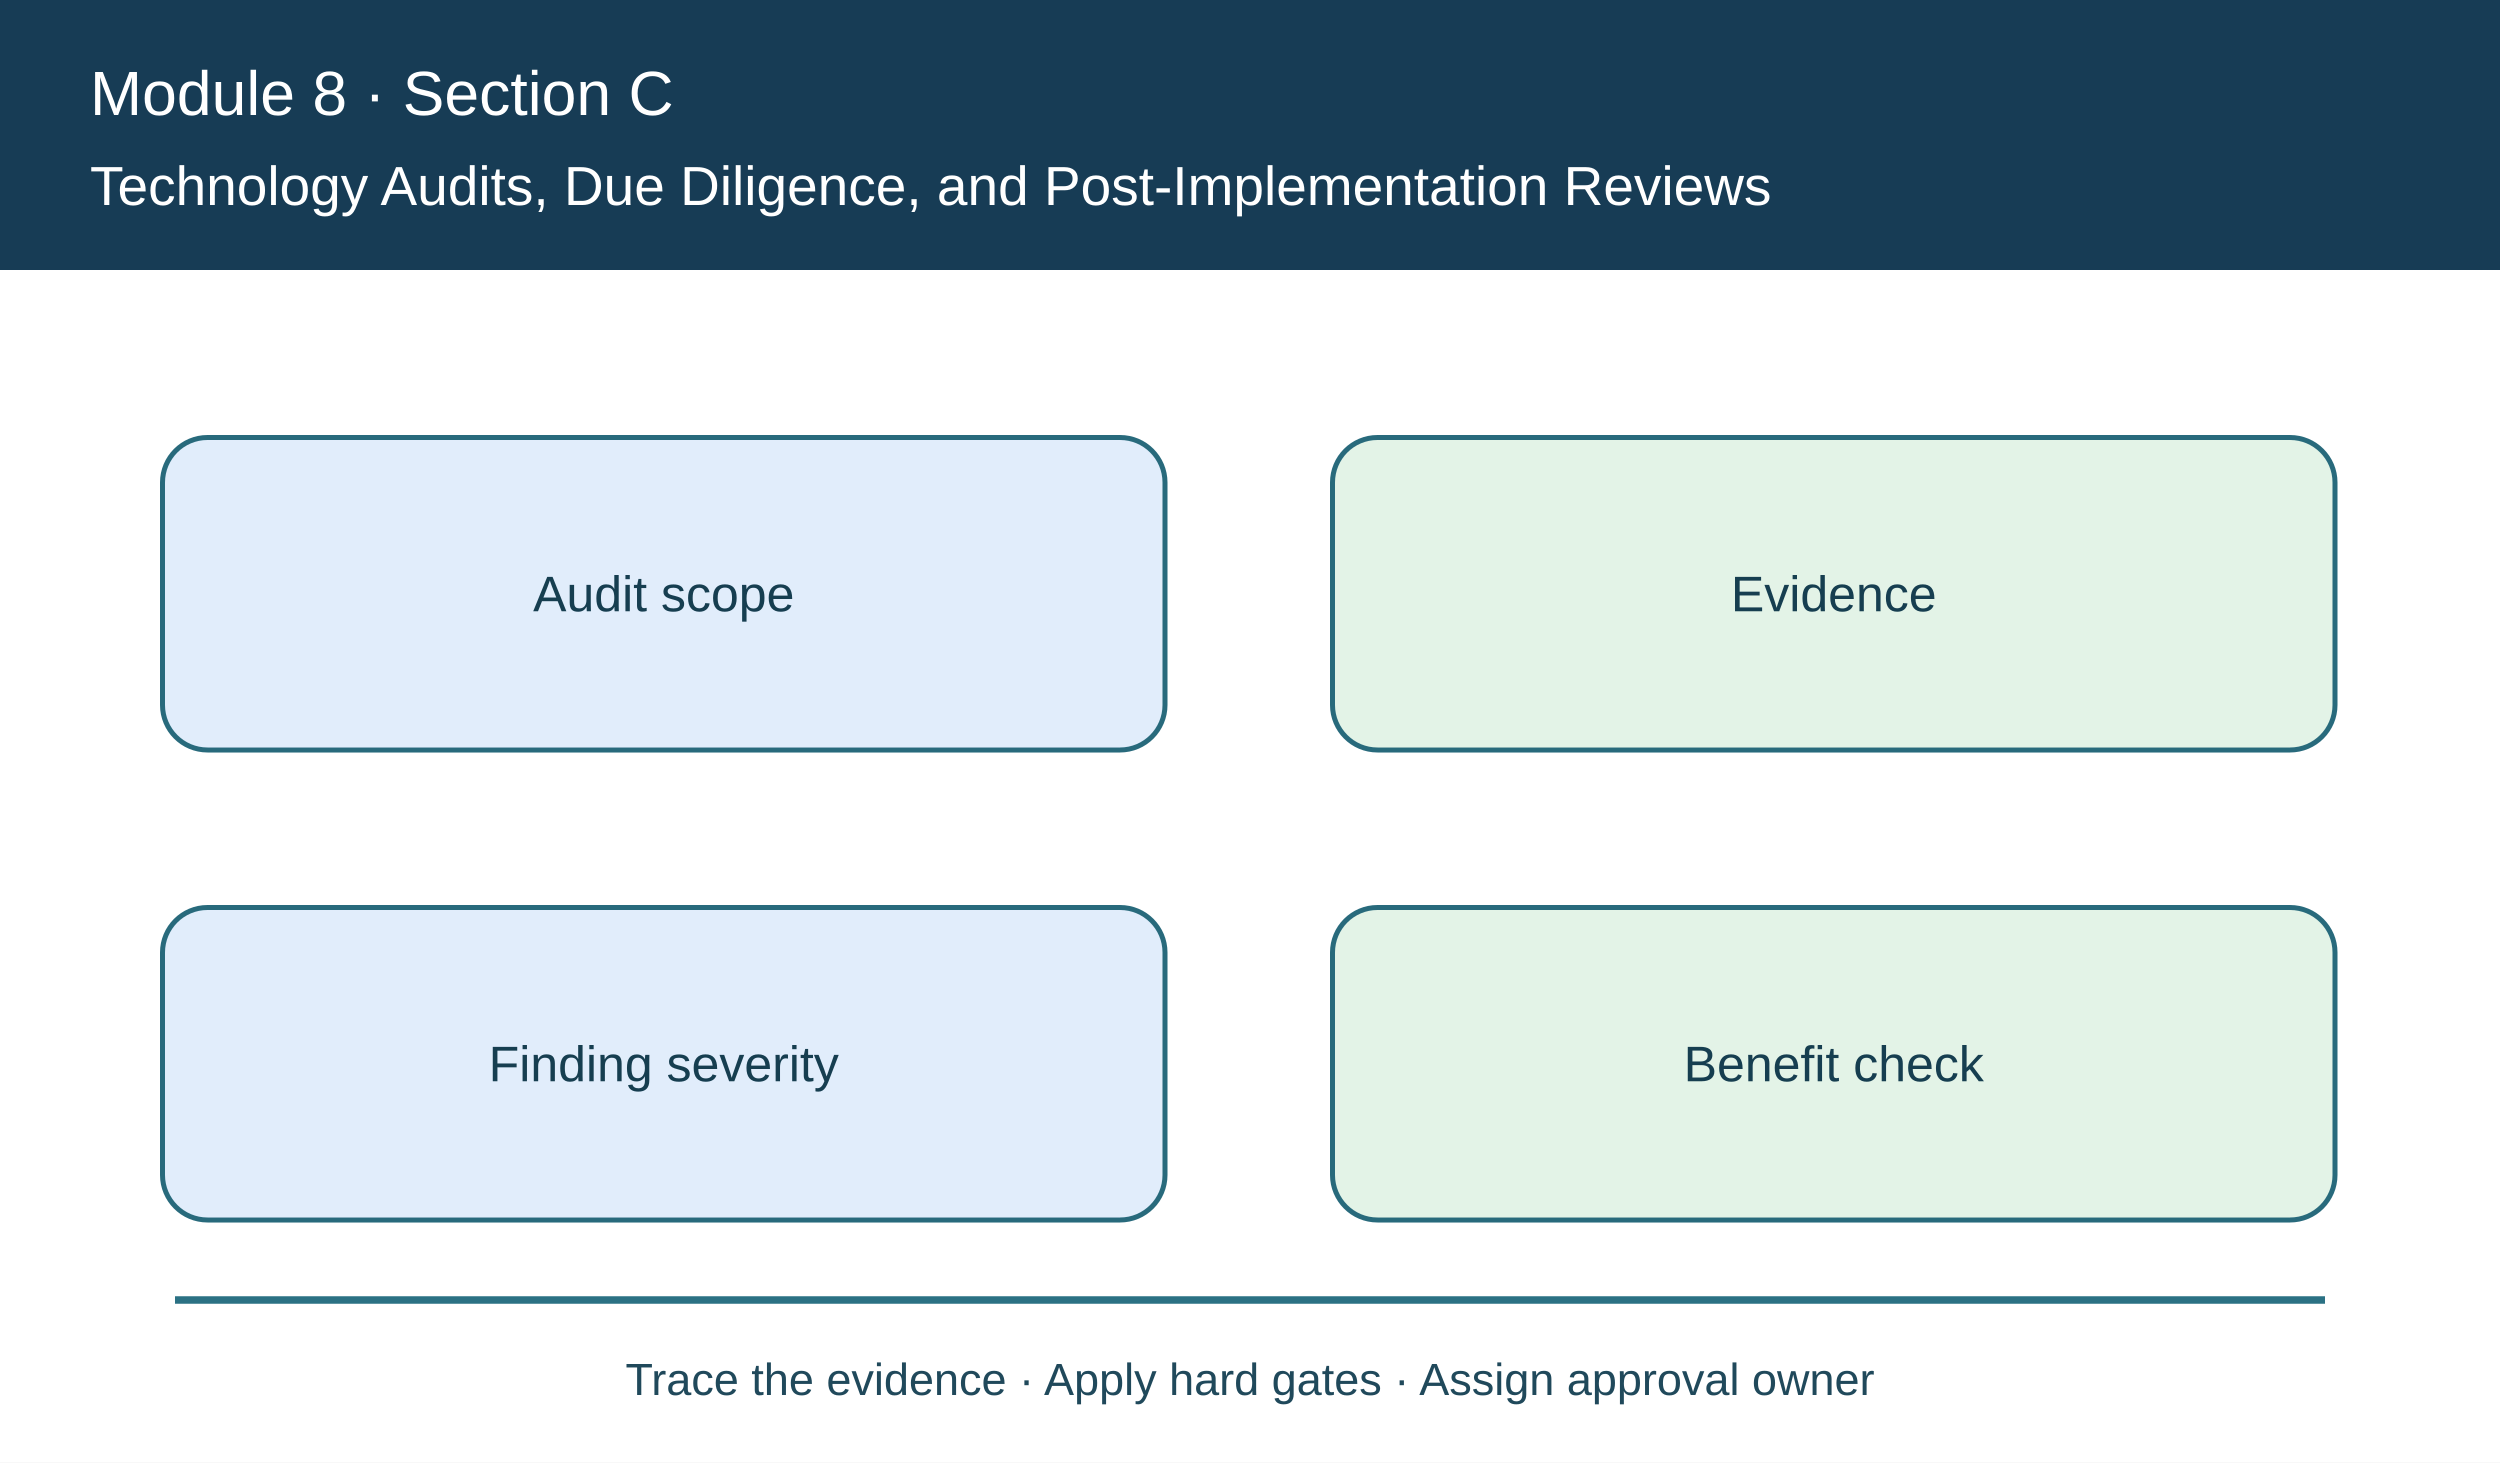
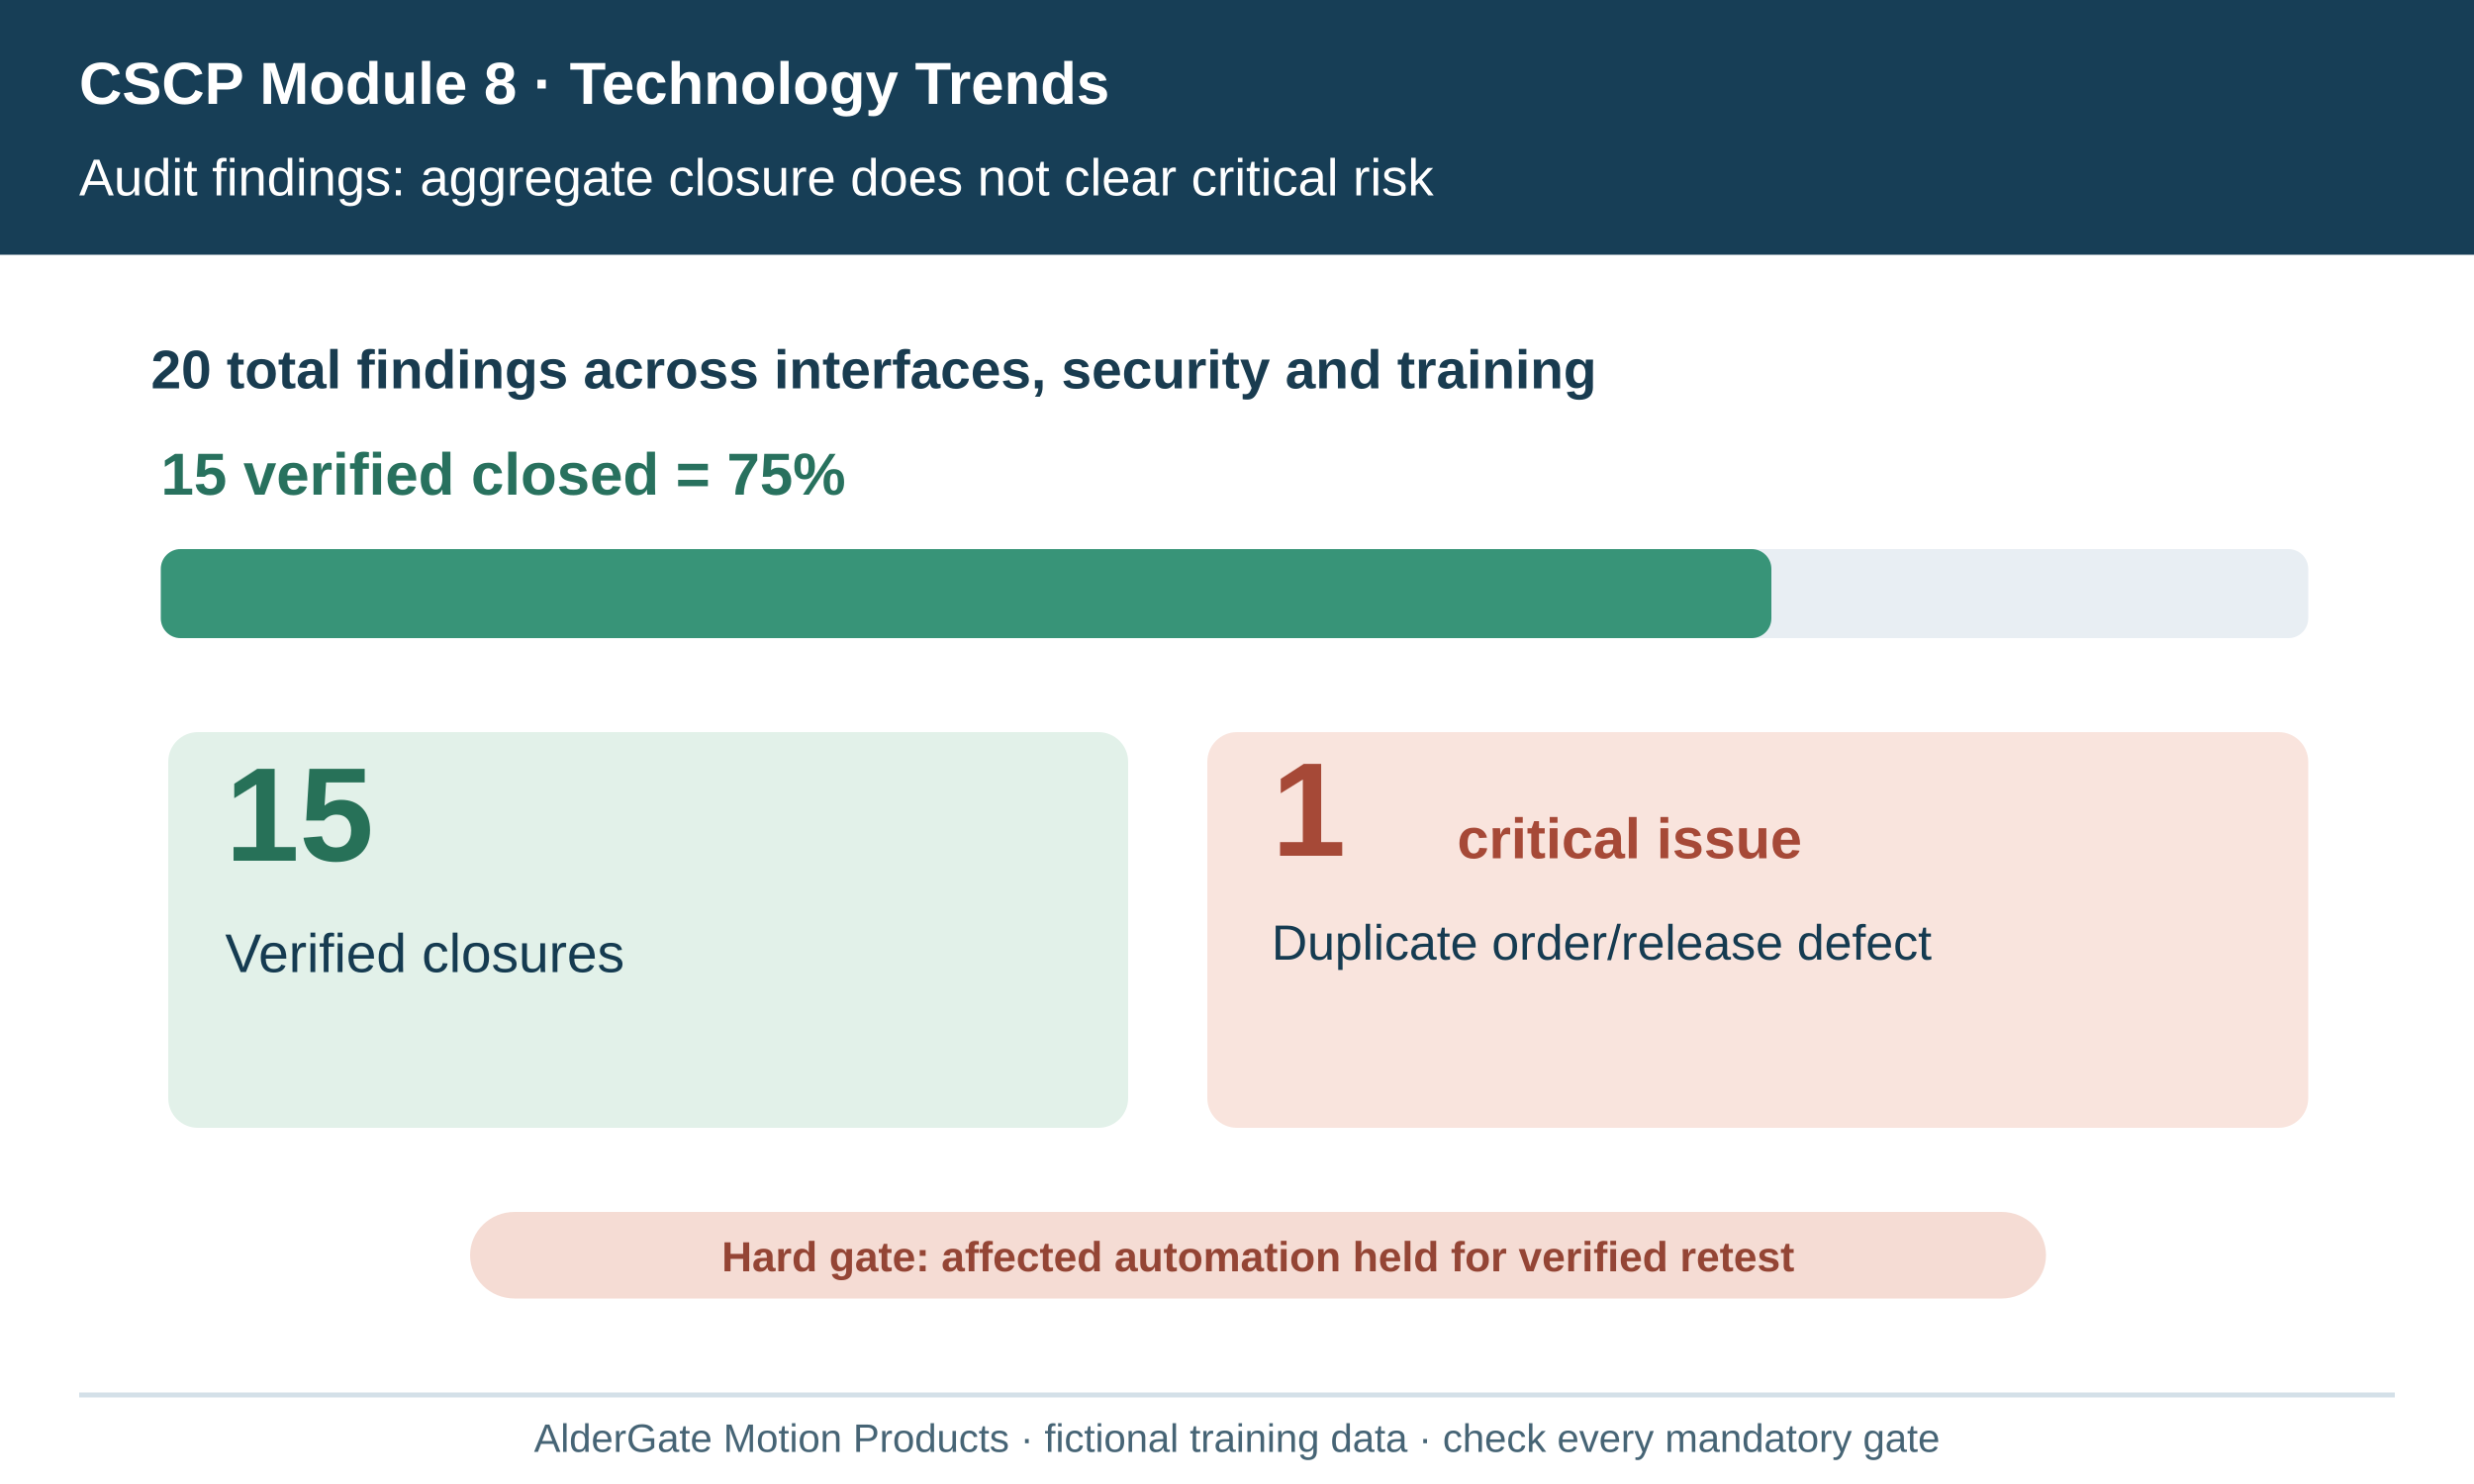
- <svg xmlns="http://www.w3.org/2000/svg" width="1000" height="585" viewBox="0 0 1000 585" role="img" aria-labelledby="title desc">
-   <rect width="1000" height="585" fill="#fff" />
-   <rect width="1000" height="108" fill="#173c55" />
-   <text x="36" y="46" fill="#fff" font-size="25" font-family="Arial">Module 8 · Section C</text>
-   <text x="36" y="82" fill="#fff" font-size="22" font-family="Arial">Technology Audits, Due Diligence, and Post-Implementation Reviews</text>
-   <rect x="65" y="175" width="401" height="125" rx="18" fill="#e1edfb" stroke="#286a7c" stroke-width="2" />
-   <text x="265.5" y="244.5" text-anchor="middle" font-size="20" font-family="Arial" fill="#163e50">Audit scope</text>
-   <rect x="533" y="175" width="401" height="125" rx="18" fill="#e3f3e7" stroke="#286a7c" stroke-width="2" />
-   <text x="733.5" y="244.5" text-anchor="middle" font-size="20" font-family="Arial" fill="#163e50">Evidence</text>
-   <rect x="65" y="363" width="401" height="125" rx="18" fill="#e1edfb" stroke="#286a7c" stroke-width="2" />
-   <text x="265.5" y="432.5" text-anchor="middle" font-size="20" font-family="Arial" fill="#163e50">Finding severity</text>
-   <rect x="533" y="363" width="401" height="125" rx="18" fill="#e3f3e7" stroke="#286a7c" stroke-width="2" />
-   <text x="733.5" y="432.5" text-anchor="middle" font-size="20" font-family="Arial" fill="#163e50">Benefit check</text>
-   <path d="M70 520 H930" stroke="#2b7184" stroke-width="3" />
-   <text x="500" y="558" text-anchor="middle" font-size="18" font-family="Arial" fill="#20495b">Trace the evidence · Apply hard gates · Assign approval owner</text>
+ <svg xmlns="http://www.w3.org/2000/svg" viewBox="0 0 1000 600" width="1000" height="600" role="img" aria-labelledby="title desc">
+   <rect x="0" y="0" width="1000" height="600" rx="0" fill="#fff" stroke="none" stroke-width="1.5" />
+   <rect x="0" y="0" width="1000" height="103" rx="0" fill="#173e56" stroke="none" stroke-width="1.5" />
+   <text x="32" y="42" font-family="Arial,Helvetica,sans-serif" font-size="24" text-anchor="start" fill="#fff" font-weight="700">CSCP Module 8 · Technology Trends</text>
+   <text x="32" y="79" font-family="Arial,Helvetica,sans-serif" font-size="21" text-anchor="start" fill="#fff">Audit findings: aggregate closure does not clear critical risk</text>
+   <text x="61" y="157" font-family="Arial,Helvetica,sans-serif" font-size="22" text-anchor="start" fill="#193c50" font-weight="700">20 total findings across interfaces, security and training</text>
+   <rect x="65" y="222" width="868" height="36" rx="8" fill="#e8eef3" stroke="none" stroke-width="1.5" />
+   <rect x="65" y="222" width="651" height="36" rx="8" fill="#389478" stroke="none" stroke-width="1.5" />
+   <text x="65" y="200" font-family="Arial,Helvetica,sans-serif" font-size="24" text-anchor="start" fill="#28715e" font-weight="700">15 verified closed = 75%</text>
+   <rect x="68" y="296" width="388" height="160" rx="12" fill="#e2f1e9" stroke="none" stroke-width="1.5" />
+   <text x="91" y="348" font-family="Arial,Helvetica,sans-serif" font-size="54" text-anchor="start" fill="#277158" font-weight="700">15</text>
+   <text x="91" y="393" font-family="Arial,Helvetica,sans-serif" font-size="22" text-anchor="start" fill="#153b51">Verified closures</text>
+   <rect x="488" y="296" width="445" height="160" rx="12" fill="#f9e4dd" stroke="none" stroke-width="1.5" />
+   <text x="514" y="346" font-family="Arial,Helvetica,sans-serif" font-size="54" text-anchor="start" fill="#a64937" font-weight="700">1</text>
+   <text x="589" y="347" font-family="Arial,Helvetica,sans-serif" font-size="23" text-anchor="start" fill="#a64937" font-weight="700">critical issue</text>
+   <text x="514" y="388" font-family="Arial,Helvetica,sans-serif" font-size="20" text-anchor="start" fill="#153b51">Duplicate order/release defect</text>
+   <rect x="190" y="490" width="637" height="35" rx="18" fill="#f5dcd4" stroke="none" stroke-width="1.5" />
+   <text x="508.5" y="514" font-family="Arial,Helvetica,sans-serif" font-size="17" text-anchor="middle" fill="#944535" font-weight="700">Hard gate: affected automation held for verified retest</text>
+   <line x1="32" y1="564" x2="968" y2="564" stroke="#d4e0e8" stroke-width="2" />
+   <text x="500" y="587" font-family="Arial,Helvetica,sans-serif" font-size="16" text-anchor="middle" fill="#466475">AlderGate Motion Products · fictional training data · check every mandatory gate</text>
</svg>
